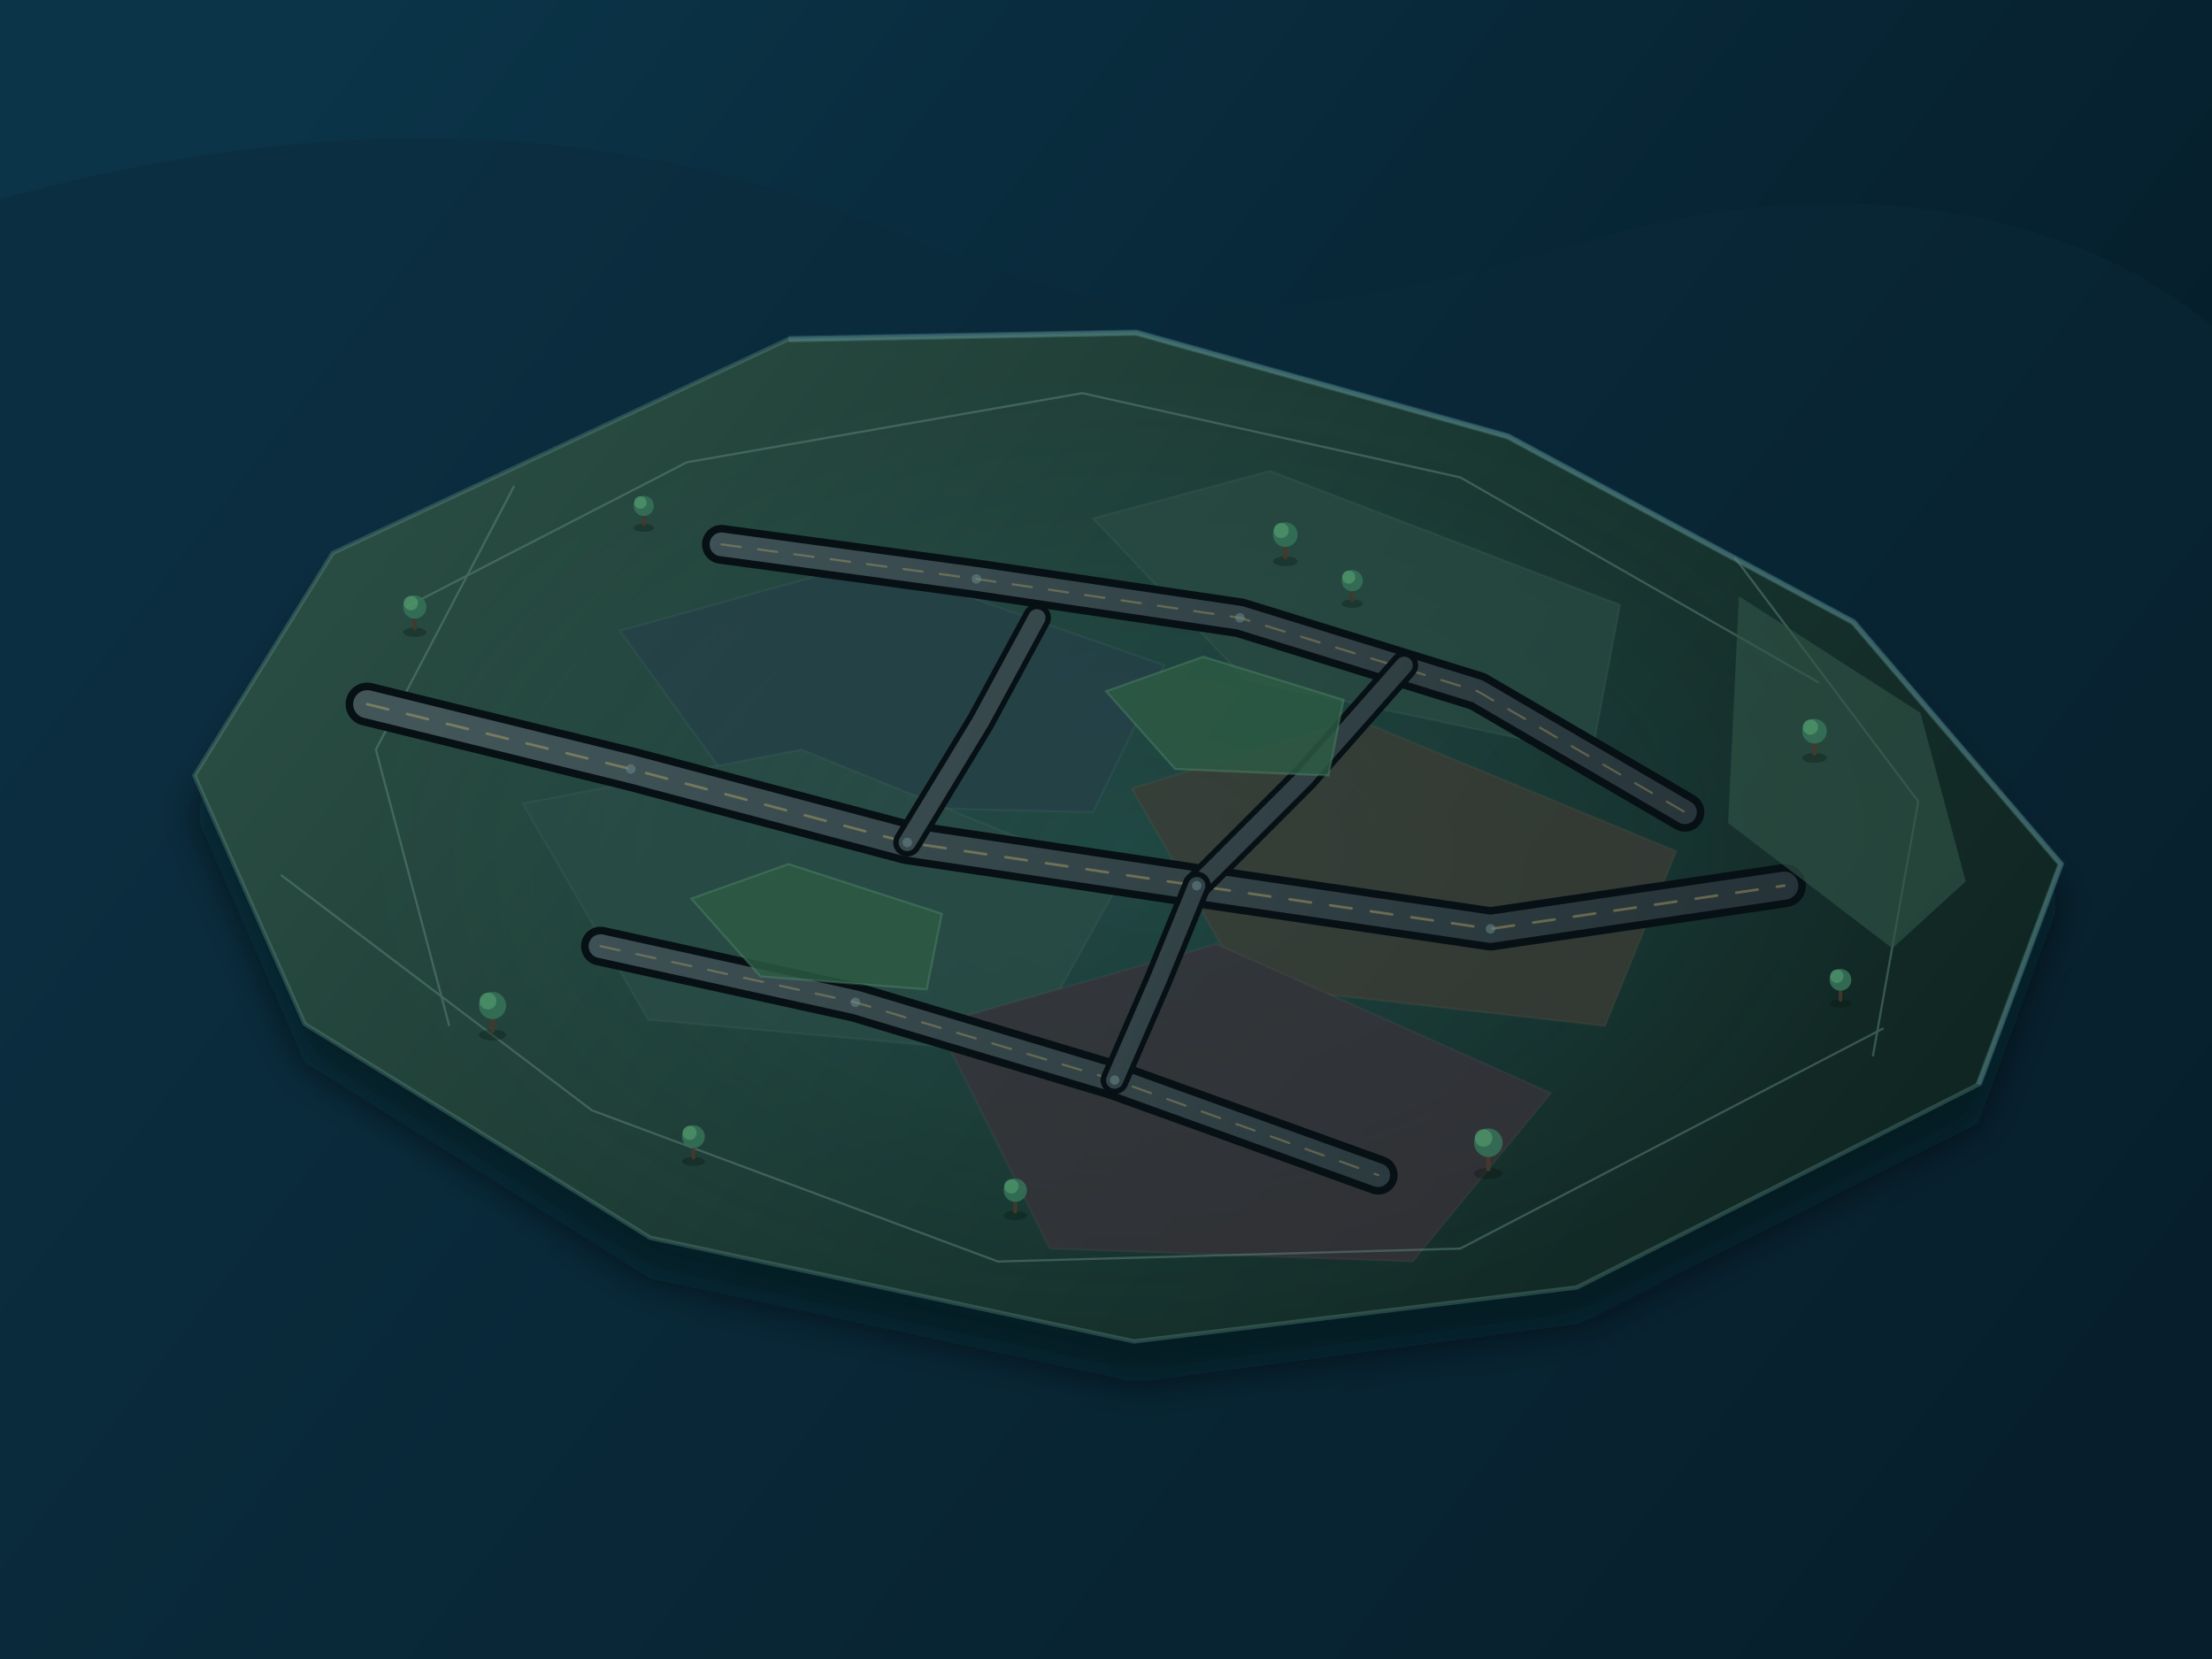
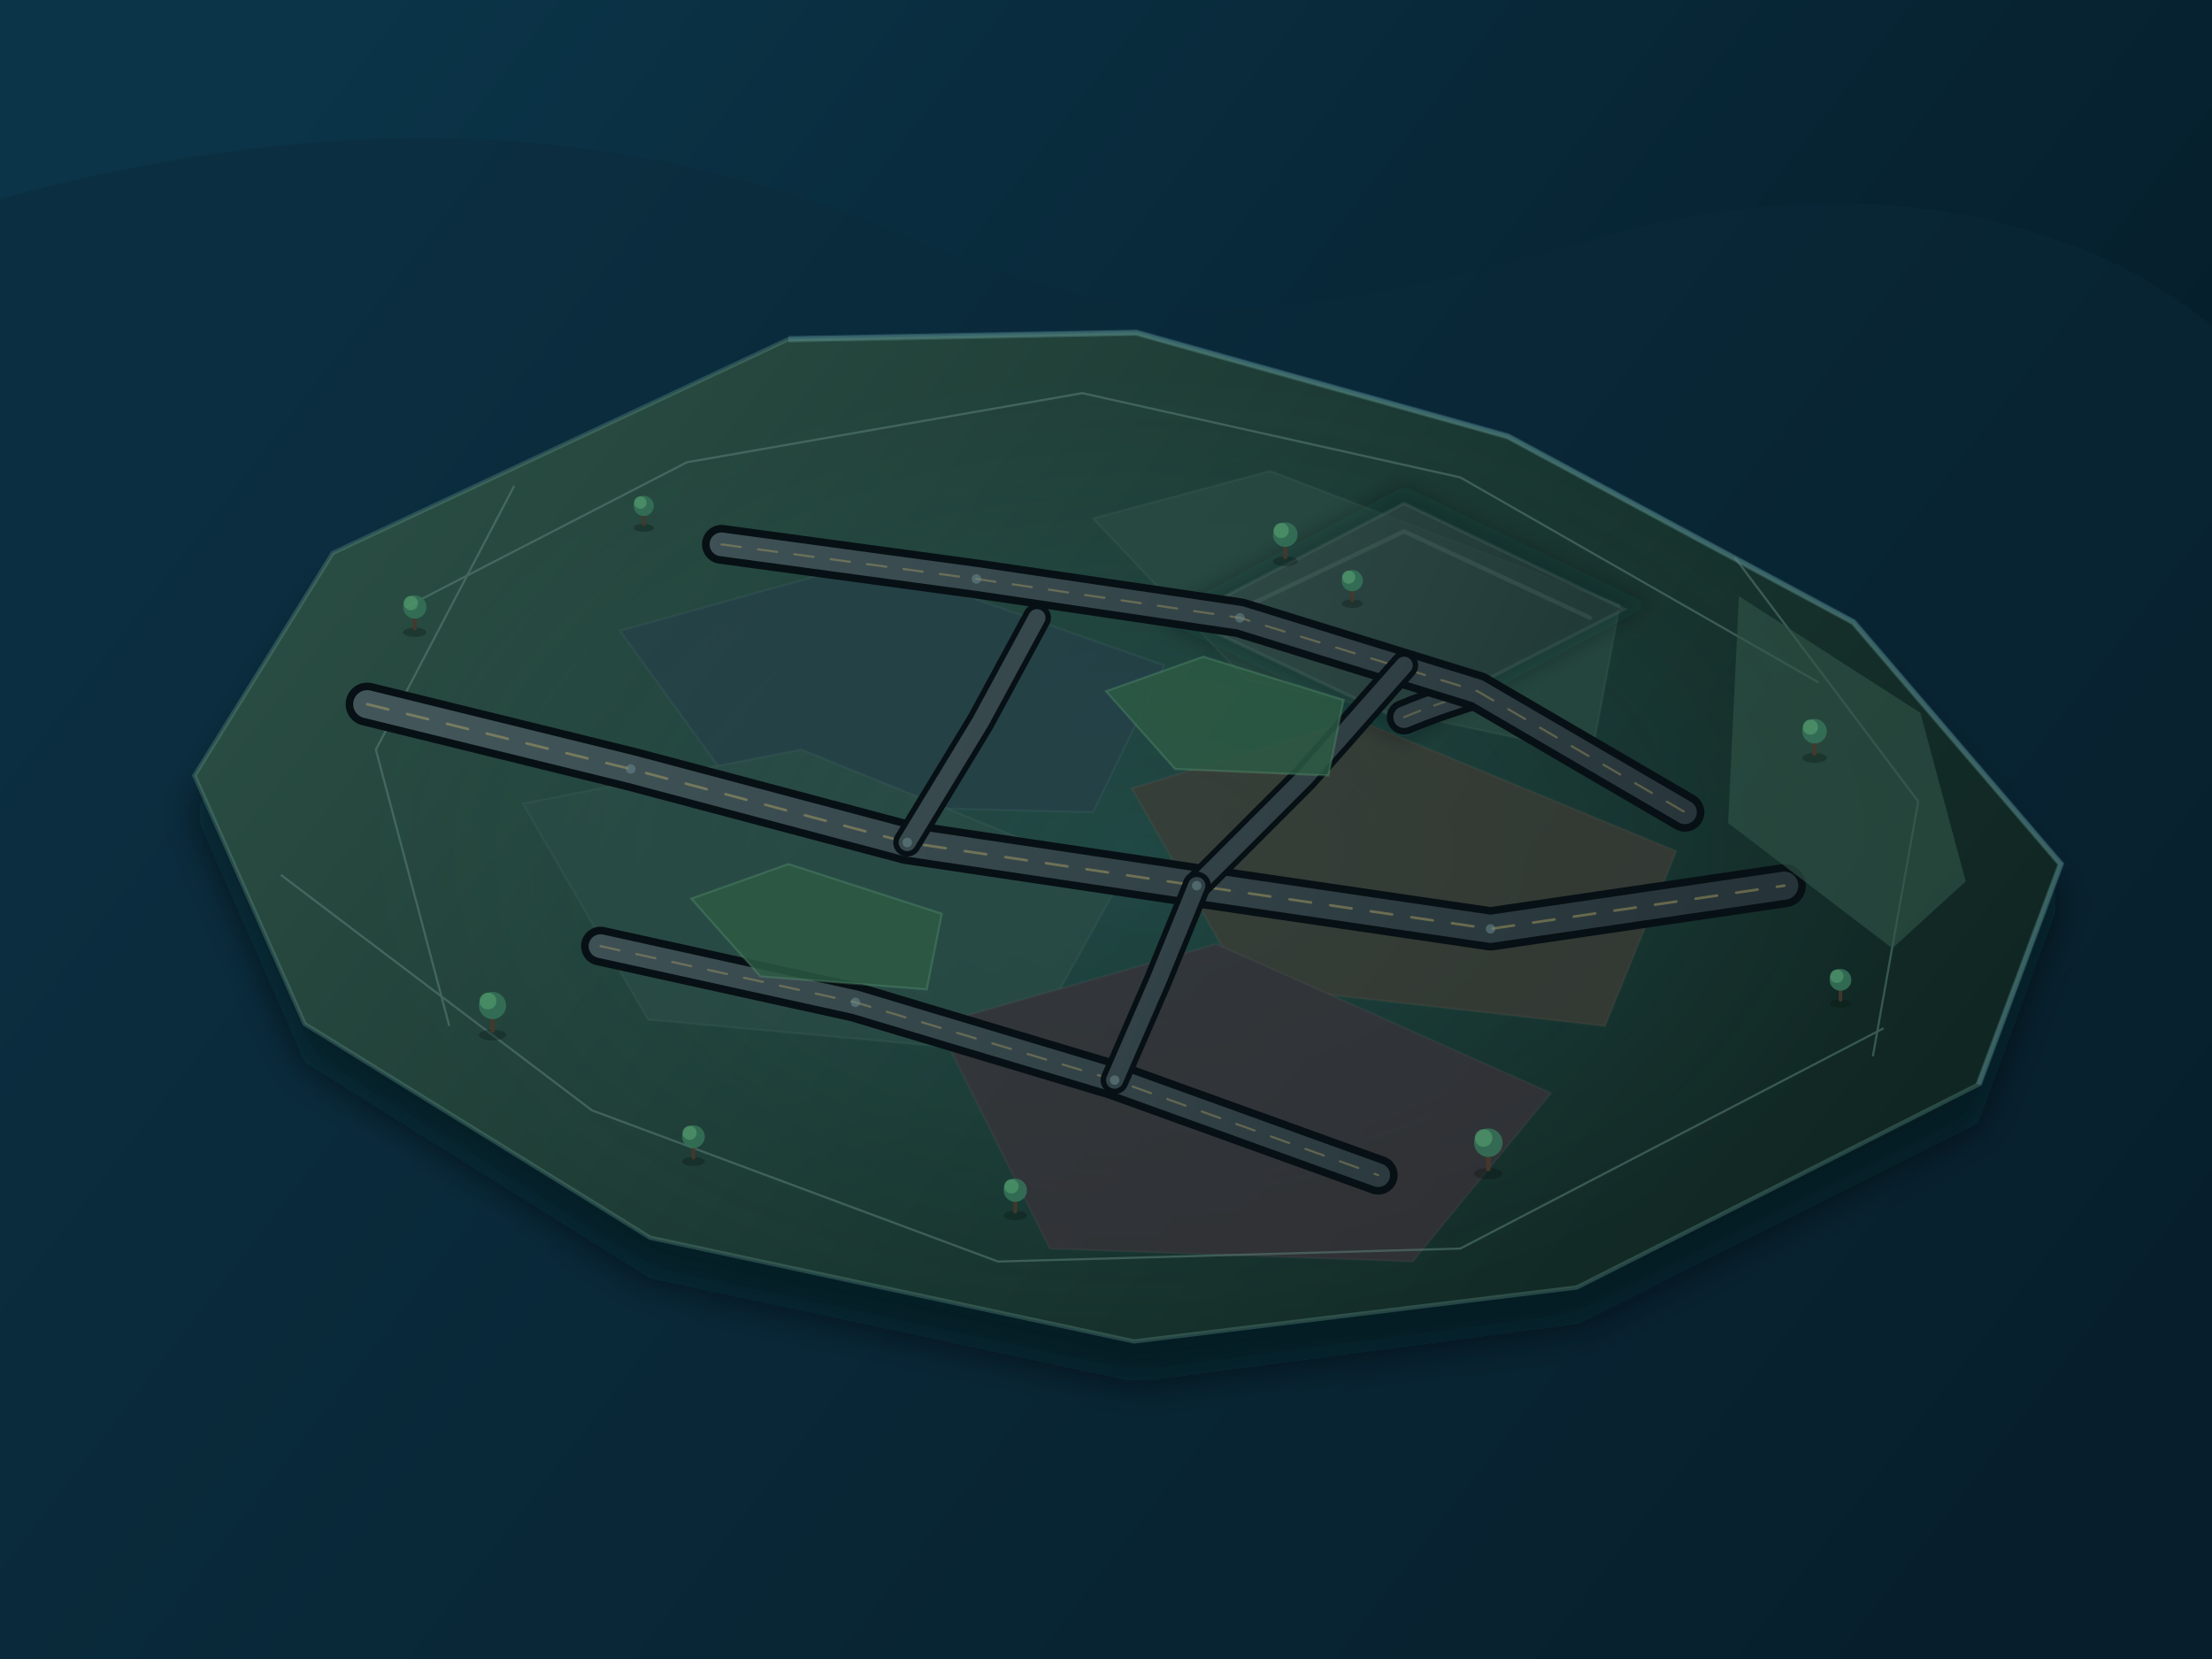
<svg xmlns="http://www.w3.org/2000/svg" width="1024" height="768" viewBox="0 0 1024 768" fill="none">
  <defs>
    <linearGradient id="water" x1="96" y1="92" x2="910" y2="720" gradientUnits="userSpaceOnUse">
      <stop stop-color="#0B3448" />
      <stop offset="1" stop-color="#041823" />
    </linearGradient>
    <linearGradient id="land" x1="238" y1="164" x2="808" y2="612" gradientUnits="userSpaceOnUse">
      <stop stop-color="#294C42" />
      <stop offset="0.55" stop-color="#193630" />
      <stop offset="1" stop-color="#102623" />
    </linearGradient>
    <linearGradient id="road" x1="214" y1="288" x2="824" y2="520" gradientUnits="userSpaceOnUse">
      <stop stop-color="#42565A" />
      <stop offset="1" stop-color="#243136" />
    </linearGradient>
+     <linearGradient id="residentialApron" x1="568" y1="248" x2="730" y2="326" gradientUnits="userSpaceOnUse">
+       <stop stop-color="#3B504F" />
+       <stop offset="0.58" stop-color="#304443" />
+       <stop offset="1" stop-color="#243836" />
+     </linearGradient>
    <radialGradient id="cityGlow" cx="0" cy="0" r="1" gradientTransform="translate(526 394) rotate(90) scale(222 356)" gradientUnits="userSpaceOnUse">
      <stop stop-color="#57D4E8" stop-opacity="0.10" />
      <stop offset="1" stop-color="#57D4E8" stop-opacity="0" />
    </radialGradient>
    <filter id="softShadow" x="-20%" y="-30%" width="140%" height="170%">
      <feGaussianBlur stdDeviation="9" />
+     </filter>
+     <filter id="apronFeather" x="-20%" y="-40%" width="140%" height="180%">
+       <feGaussianBlur stdDeviation="5" />
    </filter>
    <g id="tree">
      <ellipse cy="3" rx="6" ry="2.4" fill="#06120E" fill-opacity="0.34" />
      <rect x="-1" y="-7" width="2" height="9" rx="1" fill="#46372A" />
      <circle cy="-10" r="6" fill="#347056" />
      <circle cx="-2" cy="-12" r="3.7" fill="#55A071" fill-opacity="0.72" />
    </g>
  </defs>
  <rect width="1024" height="768" fill="url(#water)" />
  <path d="M0 92C166 47 300 58 426 112C545 163 622 143 748 108C875 74 974 108 1024 151V768H0V92Z" fill="#0C2B3A" fill-opacity="0.44" />
  <polygon points="365,166 526,162 700,210 858,296 954,406 916,510 731,603 526,630 301,582 141,482 90,366 154,264" fill="#02090B" fill-opacity="0.55" transform="translate(0 10)" filter="url(#softShadow)" />
  <polygon points="365,157 526,154 698,202 858,288 954,400 916,502 730,596 525,621 301,573 141,474 90,359 154,256" fill="url(#land)" stroke="#5F8E83" stroke-opacity="0.36" stroke-width="2" />
  <polyline points="365,157 526,154 698,202 858,288 954,400 916,502" stroke="#7DC4CF" stroke-opacity="0.20" stroke-width="3" />
  <ellipse cx="526" cy="398" rx="356" ry="226" fill="url(#cityGlow)" />
  <g opacity="0.74">
    <polygon points="588,218 750,280 737,349 577,315 506,240" fill="#294A42" stroke="#73958B" stroke-opacity="0.13" />
    <polygon points="402,260 539,308 506,376 345,372 287,292" fill="#243F48" stroke="#78939A" stroke-opacity="0.13" />
    <polygon points="628,333 776,394 743,475 576,456 524,365" fill="#3D3B34" stroke="#9C8A70" stroke-opacity="0.11" />
    <polygon points="371,347 519,407 474,488 300,472 242,372" fill="#2A4B46" stroke="#7C9D92" stroke-opacity="0.12" />
    <polygon points="563,437 718,506 654,584 486,578 434,474" fill="#383238" stroke="#8D7A86" stroke-opacity="0.12" />
+   </g>
+   <g>
+     <polygon points="650,225 764,280 650,342 536,286" fill="#10221F" fill-opacity="0.30" filter="url(#apronFeather)" />
+     <polygon points="650,233 752,282 650,334 548,286" fill="url(#residentialApron)" fill-opacity="0.60" stroke="#718A84" stroke-opacity="0.18" stroke-width="1.5" />
+     <path d="M650 332C662 327 674 323 684 320" stroke="#071014" stroke-width="16" stroke-linecap="round" />
+     <path d="M650 332C662 327 674 323 684 320" stroke="url(#road)" stroke-width="10" stroke-linecap="round" />
+     <path d="M650 332C662 327 674 323 684 320" stroke="#E4C96F" stroke-opacity="0.24" stroke-width="1" stroke-linecap="round" stroke-dasharray="8 7" />
+     <path d="M566 286L650 246L736 286" stroke="#78928B" stroke-opacity="0.18" stroke-width="2" stroke-linecap="round" />
  </g>
  <g opacity="0.52" stroke="#5D827A" stroke-width="1">
    <path d="M188 281L318 214L501 182L676 221L842 316" />
    <path d="M130 405L274 514L462 584L676 578L872 476" />
    <path d="M238 225L174 347L208 475" />
    <path d="M803 258L888 371L867 489" />
  </g>
  <g>
    <path d="M170 326L292 356L420 390L554 410L690 430L826 410" stroke="#071014" stroke-width="20" stroke-linecap="round" stroke-linejoin="round" />
    <path d="M170 326L292 356L420 390L554 410L690 430L826 410" stroke="url(#road)" stroke-width="13" stroke-linecap="round" stroke-linejoin="round" />
    <path d="M170 326L292 356L420 390L554 410L690 430L826 410" stroke="#E4C96F" stroke-opacity="0.34" stroke-width="1.2" stroke-linecap="round" stroke-dasharray="10 9" />
    <path d="M334 252L452 268L574 286L684 320L780 376" stroke="#071014" stroke-width="18" stroke-linecap="round" stroke-linejoin="round" />
    <path d="M334 252L452 268L574 286L684 320L780 376" stroke="url(#road)" stroke-width="11" stroke-linecap="round" stroke-linejoin="round" />
    <path d="M334 252L452 268L574 286L684 320L780 376" stroke="#E4C96F" stroke-opacity="0.28" stroke-width="1" stroke-linecap="round" stroke-dasharray="9 8" />
    <path d="M278 438L396 464L516 500L638 544" stroke="#071014" stroke-width="18" stroke-linecap="round" stroke-linejoin="round" />
    <path d="M278 438L396 464L516 500L638 544" stroke="url(#road)" stroke-width="11" stroke-linecap="round" stroke-linejoin="round" />
    <path d="M278 438L396 464L516 500L638 544" stroke="#E4C96F" stroke-opacity="0.28" stroke-width="1" stroke-linecap="round" stroke-dasharray="9 8" />
    <path d="M420 390L454 334L480 286" stroke="#071014" stroke-width="13" stroke-linecap="round" />
    <path d="M420 390L454 334L480 286" stroke="url(#road)" stroke-width="8" stroke-linecap="round" />
    <path d="M554 410L604 360L650 308" stroke="#071014" stroke-width="13" stroke-linecap="round" />
    <path d="M554 410L604 360L650 308" stroke="url(#road)" stroke-width="8" stroke-linecap="round" />
    <path d="M516 500L536 454L554 410" stroke="#071014" stroke-width="13" stroke-linecap="round" />
    <path d="M516 500L536 454L554 410" stroke="url(#road)" stroke-width="8" stroke-linecap="round" />
  </g>
  <g>
    <polygon points="557,304 622,324 615,359 544,356 512,320" fill="#2C5A43" fill-opacity="0.82" stroke="#73B18A" stroke-opacity="0.25" />
    <polygon points="365,400 436,423 429,458 352,452 320,416" fill="#2C5A43" fill-opacity="0.82" stroke="#73B18A" stroke-opacity="0.25" />
    <polygon points="805,276 889,330 910,408 876,439 800,381" fill="#315447" fill-opacity="0.62" />
  </g>
  <g opacity="0.9">
    <use href="#tree" transform="translate(192 290) scale(.9)" />
    <use href="#tree" transform="translate(228 476) scale(1.05)" />
    <use href="#tree" transform="translate(321 535) scale(.88)" />
    <use href="#tree" transform="translate(595 257) scale(.95)" />
    <use href="#tree" transform="translate(626 277) scale(.82)" />
    <use href="#tree" transform="translate(689 540) scale(1.1)" />
    <use href="#tree" transform="translate(840 348) scale(.95)" />
    <use href="#tree" transform="translate(852 462) scale(.84)" />
    <use href="#tree" transform="translate(470 560) scale(.9)" />
    <use href="#tree" transform="translate(298 242) scale(.78)" />
  </g>
  <g fill="#6C8A8E" fill-opacity="0.52">
    <circle cx="292" cy="356" r="2.2" />
    <circle cx="420" cy="390" r="2.2" />
    <circle cx="554" cy="410" r="2.2" />
    <circle cx="690" cy="430" r="2.2" />
    <circle cx="452" cy="268" r="2.2" />
    <circle cx="574" cy="286" r="2.2" />
    <circle cx="396" cy="464" r="2.2" />
    <circle cx="516" cy="500" r="2.2" />
  </g>
</svg>
